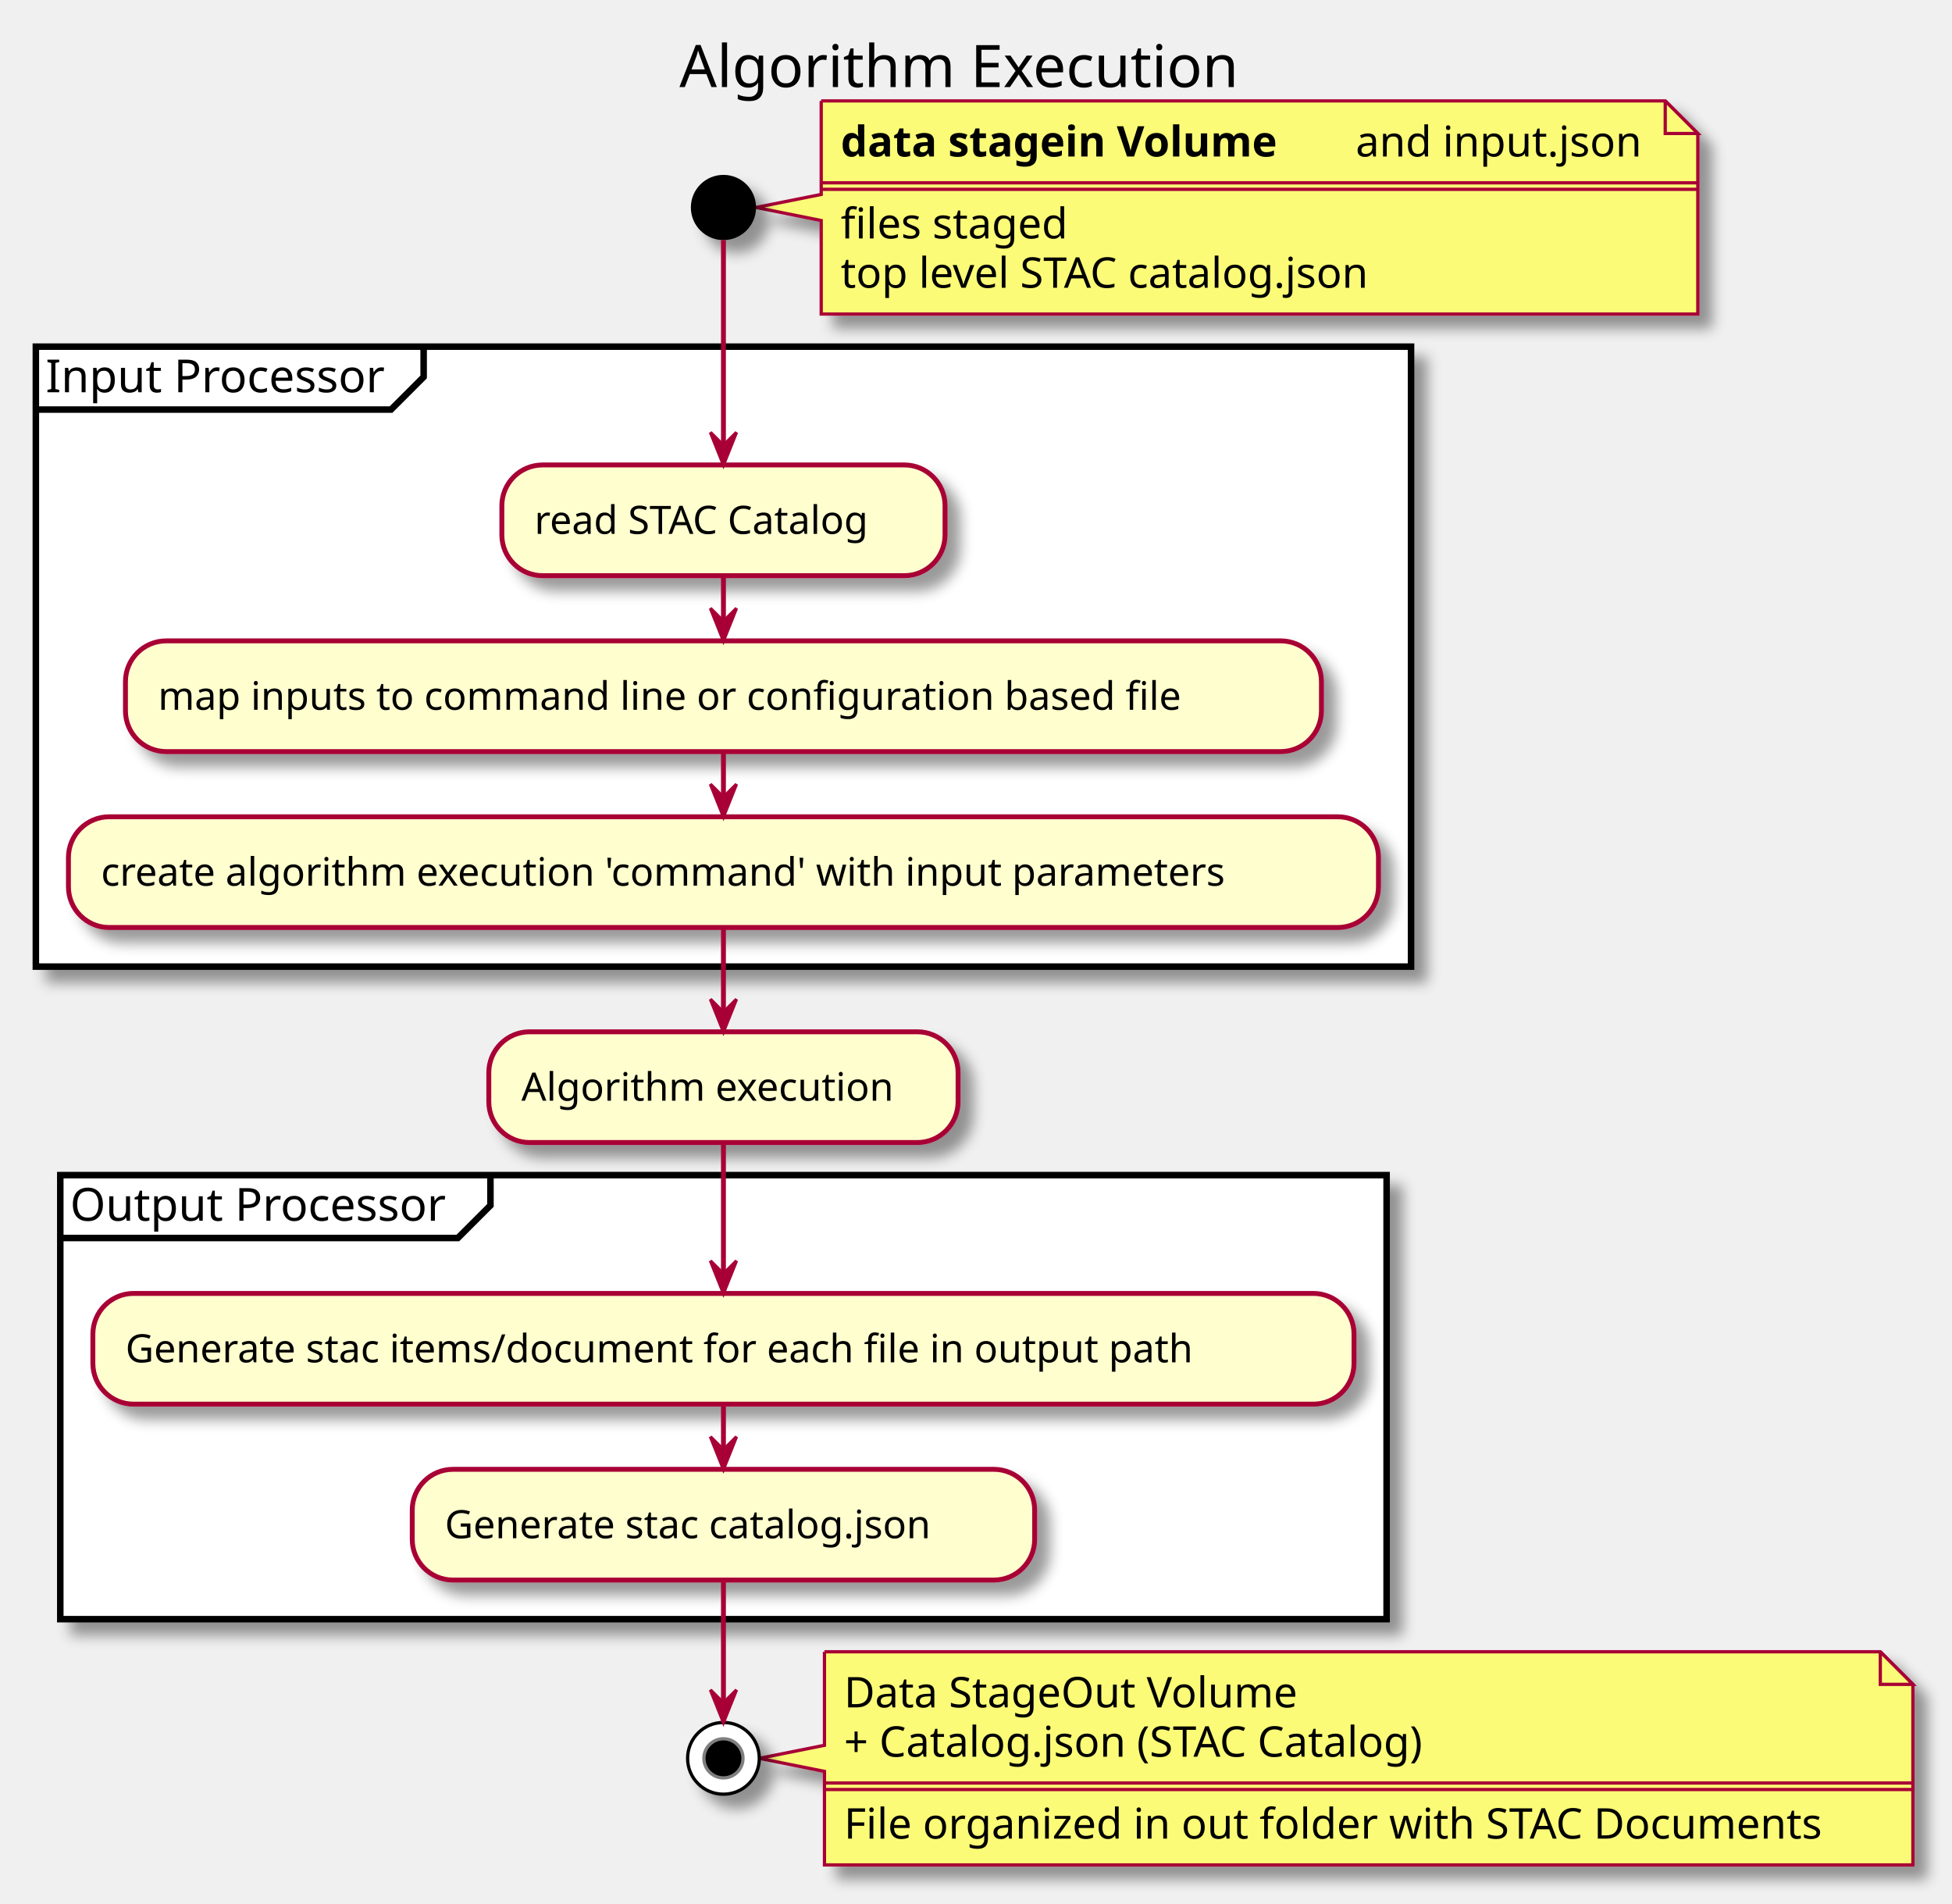
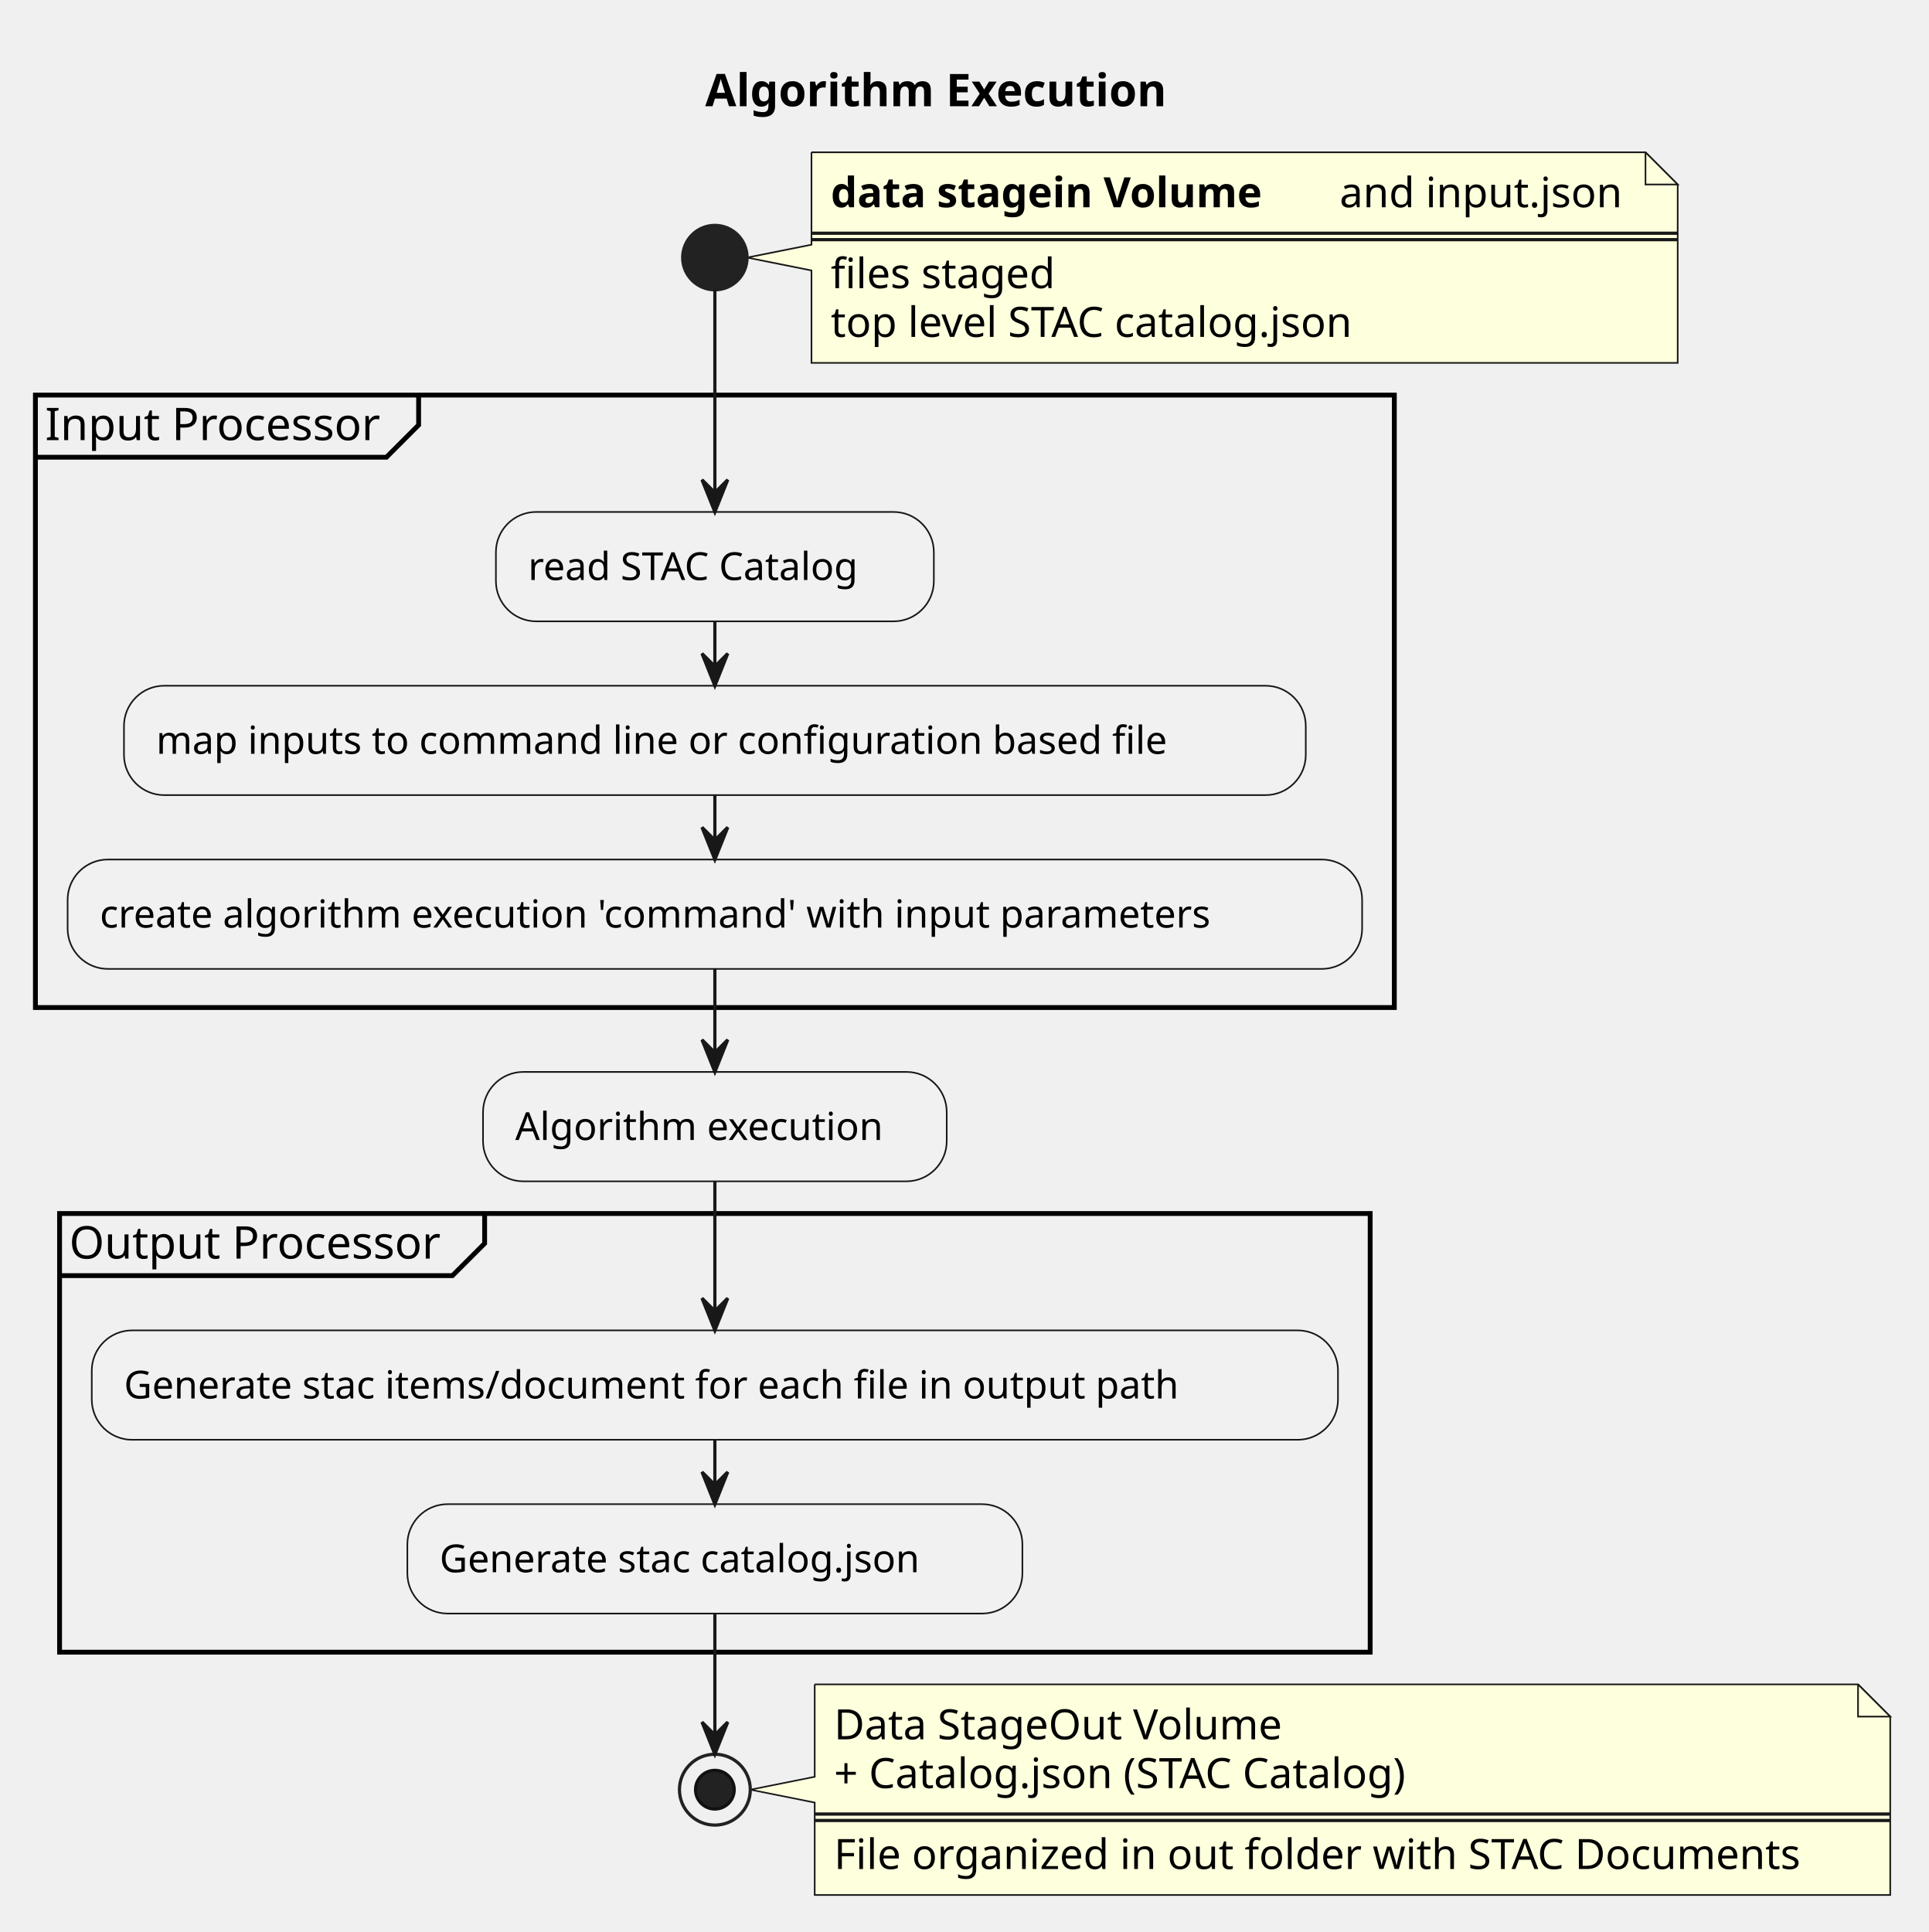
- <svg xmlns="http://www.w3.org/2000/svg" contentScriptType="application/ecmascript" contentStyleType="text/css" height="584px" preserveAspectRatio="none" style="width:599px;height:584px;background:#FFFFFF;" version="1.1" viewBox="0 0 599 584" width="599px" zoomAndPan="magnify">
-   <defs>
-     <filter height="300%" id="f1bdai65kn8zej" width="300%" x="-1" y="-1">
-       <feGaussianBlur result="blurOut" stdDeviation="2.0" />
-       <feColorMatrix in="blurOut" result="blurOut2" type="matrix" values="0 0 0 0 0 0 0 0 0 0 0 0 0 0 0 0 0 0 .4 0" />
-       <feOffset dx="4.0" dy="4.0" in="blurOut2" result="blurOut3" />
-       <feBlend in="SourceGraphic" in2="blurOut3" mode="normal" />
-     </filter>
-   </defs>
+ <svg xmlns="http://www.w3.org/2000/svg" contentStyleType="text/css" height="600px" preserveAspectRatio="none" style="width:599px;height:600px;background:#FFFFFF;" version="1.1" viewBox="0 0 599 600" width="599px" zoomAndPan="magnify">
+   <defs />
  <g>
-     <text fill="#000000" font-family="sans-serif" font-size="18" lengthAdjust="spacing" textLength="180" x="208.5" y="26.708">Algorithm Execution</text>
-     <path d="M252,30.953 L252,59.652 L232,63.652 L252,67.652 L252,96.352 A0,0 0 0 0 252,96.352 L521,96.352 A0,0 0 0 0 521,96.352 L521,40.953 L511,30.953 L252,30.953 A0,0 0 0 0 252,30.953 " fill="#FBFB77" filter="url(#f1bdai65kn8zej)" style="stroke:#A80036;stroke-width:1.0;" />
-     <path d="M511,30.953 L511,40.953 L521,40.953 L511,30.953 " fill="#FBFB77" style="stroke:#A80036;stroke-width:1.0;" />
-     <text fill="#000000" font-family="sans-serif" font-size="13" font-weight="bold" lengthAdjust="spacing" textLength="154" x="258" y="48.02">data stagein Volume</text>
-     <text fill="#000000" font-family="sans-serif" font-size="13" lengthAdjust="spacing" textLength="90" x="416" y="48.02">and input.json</text>
-     <line style="stroke:#A80036;stroke-width:1.0;" x1="252" x2="521" y1="56.086" y2="56.086" />
-     <line style="stroke:#A80036;stroke-width:1.0;" x1="252" x2="521" y1="58.086" y2="58.086" />
-     <text fill="#000000" font-family="sans-serif" font-size="13" lengthAdjust="spacing" textLength="73" x="258" y="73.153">files staged</text>
-     <text fill="#000000" font-family="sans-serif" font-size="13" lengthAdjust="spacing" textLength="173" x="258" y="88.286">top level STAC catalog.json</text>
-     <ellipse cx="222" cy="63.652" fill="#000000" filter="url(#f1bdai65kn8zej)" rx="10" ry="10" style="stroke:none;stroke-width:1.0;" />
-     <rect fill="#FFFFFF" filter="url(#f1bdai65kn8zej)" height="190.203" style="stroke:#000000;stroke-width:2.0;" width="422" x="11" y="106.352" />
-     <path d="M130,106.352 L130,115.648 L120,125.648 L11,125.648 " fill="none" style="stroke:#000000;stroke-width:2.0;" />
-     <text fill="#000000" font-family="sans-serif" font-size="14" lengthAdjust="spacing" textLength="109" x="14" y="120.347">Input Processor</text>
-     <rect fill="#FEFECE" filter="url(#f1bdai65kn8zej)" height="33.969" rx="12.5" ry="12.5" style="stroke:#A80036;stroke-width:1.5;" width="136" x="154" y="142.648" />
-     <text fill="#000000" font-family="sans-serif" font-size="12" lengthAdjust="spacing" textLength="116" x="164" y="163.787">read STAC Catalog</text>
-     <rect fill="#FEFECE" filter="url(#f1bdai65kn8zej)" height="33.969" rx="12.5" ry="12.5" style="stroke:#A80036;stroke-width:1.5;" width="367" x="38.5" y="196.617" />
-     <text fill="#000000" font-family="sans-serif" font-size="12" lengthAdjust="spacing" textLength="347" x="48.5" y="217.756">map inputs to command line or configuration based file</text>
-     <rect fill="#FEFECE" filter="url(#f1bdai65kn8zej)" height="33.969" rx="12.5" ry="12.5" style="stroke:#A80036;stroke-width:1.5;" width="402" x="21" y="250.586" />
-     <text fill="#000000" font-family="sans-serif" font-size="12" lengthAdjust="spacing" textLength="382" x="31" y="271.725">create algorithm execution 'command' with input parameters</text>
-     <rect fill="#FEFECE" filter="url(#f1bdai65kn8zej)" height="33.969" rx="12.5" ry="12.5" style="stroke:#A80036;stroke-width:1.5;" width="144" x="150" y="316.555" />
-     <text fill="#000000" font-family="sans-serif" font-size="12" lengthAdjust="spacing" textLength="124" x="160" y="337.693">Algorithm execution</text>
-     <rect fill="#FFFFFF" filter="url(#f1bdai65kn8zej)" height="136.234" style="stroke:#000000;stroke-width:2.0;" width="407" x="18.5" y="360.523" />
-     <path d="M150.5,360.523 L150.5,369.82 L140.5,379.82 L18.5,379.82 " fill="none" style="stroke:#000000;stroke-width:2.0;" />
-     <text fill="#000000" font-family="sans-serif" font-size="14" lengthAdjust="spacing" textLength="122" x="21.5" y="374.519">Output Processor</text>
-     <rect fill="#FEFECE" filter="url(#f1bdai65kn8zej)" height="33.969" rx="12.5" ry="12.5" style="stroke:#A80036;stroke-width:1.5;" width="387" x="28.5" y="396.82" />
-     <text fill="#000000" font-family="sans-serif" font-size="12" lengthAdjust="spacing" textLength="367" x="38.5" y="417.959">Generate stac items/document for each file in output path</text>
-     <rect fill="#FEFECE" filter="url(#f1bdai65kn8zej)" height="33.969" rx="12.5" ry="12.5" style="stroke:#A80036;stroke-width:1.5;" width="191" x="126.5" y="450.789" />
-     <text fill="#000000" font-family="sans-serif" font-size="12" lengthAdjust="spacing" textLength="171" x="136.5" y="471.928">Generate stac catalog.json</text>
-     <path d="M253,506.758 L253,535.457 L233,539.457 L253,543.457 L253,572.156 A0,0 0 0 0 253,572.156 L587,572.156 A0,0 0 0 0 587,572.156 L587,516.758 L577,506.758 L253,506.758 A0,0 0 0 0 253,506.758 " fill="#FBFB77" filter="url(#f1bdai65kn8zej)" style="stroke:#A80036;stroke-width:1.0;" />
-     <path d="M577,506.758 L577,516.758 L587,516.758 L577,506.758 " fill="#FBFB77" style="stroke:#A80036;stroke-width:1.0;" />
-     <text fill="#000000" font-family="sans-serif" font-size="13" lengthAdjust="spacing" textLength="149" x="259" y="523.825">Data StageOut Volume</text>
-     <text fill="#000000" font-family="sans-serif" font-size="13" lengthAdjust="spacing" textLength="195" x="259" y="538.957">+ Catalog.json (STAC Catalog)</text>
-     <line style="stroke:#A80036;stroke-width:1.0;" x1="253" x2="587" y1="547.023" y2="547.023" />
-     <line style="stroke:#A80036;stroke-width:1.0;" x1="253" x2="587" y1="549.023" y2="549.023" />
-     <text fill="#000000" font-family="sans-serif" font-size="13" lengthAdjust="spacing" textLength="313" x="259" y="564.09">File organized in out folder with STAC Documents</text>
-     <ellipse cx="222" cy="539.457" fill="#FFFFFF" filter="url(#f1bdai65kn8zej)" rx="11" ry="11" style="stroke:#000000;stroke-width:1.0;" />
-     <ellipse cx="222" cy="539.457" fill="#000000" rx="6" ry="6" style="stroke:#7F7F7F;stroke-width:1.0;" />
-     <line style="stroke:#A80036;stroke-width:1.5;" x1="222" x2="222" y1="176.617" y2="196.617" />
-     <polygon fill="#A80036" points="218,186.617,222,196.617,226,186.617,222,190.617" style="stroke:#A80036;stroke-width:1.0;" />
-     <line style="stroke:#A80036;stroke-width:1.5;" x1="222" x2="222" y1="230.586" y2="250.586" />
-     <polygon fill="#A80036" points="218,240.586,222,250.586,226,240.586,222,244.586" style="stroke:#A80036;stroke-width:1.0;" />
-     <line style="stroke:#A80036;stroke-width:1.5;" x1="222" x2="222" y1="73.652" y2="142.648" />
-     <polygon fill="#A80036" points="218,132.648,222,142.648,226,132.648,222,136.648" style="stroke:#A80036;stroke-width:1.0;" />
-     <line style="stroke:#A80036;stroke-width:1.5;" x1="222" x2="222" y1="284.555" y2="316.555" />
-     <polygon fill="#A80036" points="218,306.555,222,316.555,226,306.555,222,310.555" style="stroke:#A80036;stroke-width:1.0;" />
-     <line style="stroke:#A80036;stroke-width:1.5;" x1="222" x2="222" y1="430.789" y2="450.789" />
-     <polygon fill="#A80036" points="218,440.789,222,450.789,226,440.789,222,444.789" style="stroke:#A80036;stroke-width:1.0;" />
-     <line style="stroke:#A80036;stroke-width:1.5;" x1="222" x2="222" y1="350.523" y2="396.82" />
-     <polygon fill="#A80036" points="218,386.82,222,396.82,226,386.82,222,390.82" style="stroke:#A80036;stroke-width:1.0;" />
-     <line style="stroke:#A80036;stroke-width:1.5;" x1="222" x2="222" y1="484.758" y2="528.457" />
-     <polygon fill="#A80036" points="218,518.457,222,528.457,226,518.457,222,522.457" style="stroke:#A80036;stroke-width:1.0;" />
+     <rect height="26.297" style="stroke:#00000000;stroke-width:1.0;fill:none;" width="168" x="214" y="15" />
+     <text fill="#000000" font-family="sans-serif" font-size="14" font-weight="bold" lengthAdjust="spacing" textLength="158" x="219" y="32.995">Algorithm Execution</text>
+     <path d="M252,47.297 L252,75.996 L232,79.996 L252,83.996 L252,112.695 A0,0 0 0 0 252,112.695 L521,112.695 A0,0 0 0 0 521,112.695 L521,57.297 L511,47.297 L252,47.297 A0,0 0 0 0 252,47.297 " fill="#FEFFDD" style="stroke:#181818;stroke-width:0.5;" />
+     <path d="M511,47.297 L511,57.297 L521,57.297 L511,47.297 " fill="#FEFFDD" style="stroke:#181818;stroke-width:0.5;" />
+     <text fill="#000000" font-family="sans-serif" font-size="13" font-weight="bold" lengthAdjust="spacing" textLength="154" x="258" y="64.364">data stagein Volume</text>
+     <text fill="#000000" font-family="sans-serif" font-size="13" lengthAdjust="spacing" textLength="90" x="416" y="64.364">and input.json</text>
+     <line style="stroke:#181818;stroke-width:1.0;" x1="252" x2="521" y1="72.43" y2="72.43" />
+     <line style="stroke:#181818;stroke-width:1.0;" x1="252" x2="521" y1="74.43" y2="74.43" />
+     <text fill="#000000" font-family="sans-serif" font-size="13" lengthAdjust="spacing" textLength="73" x="258" y="89.497">files staged</text>
+     <text fill="#000000" font-family="sans-serif" font-size="13" lengthAdjust="spacing" textLength="173" x="258" y="104.629">top level STAC catalog.json</text>
+     <ellipse cx="222" cy="79.996" fill="#222222" rx="10" ry="10" style="stroke:#222222;stroke-width:1.0;" />
+     <rect fill="none" height="190.203" style="stroke:#000000;stroke-width:1.5;" width="422" x="11" y="122.695" />
+     <path d="M130,122.695 L130,131.992 L120,141.992 L11,141.992 " fill="none" style="stroke:#000000;stroke-width:1.5;" />
+     <text fill="#000000" font-family="sans-serif" font-size="14" lengthAdjust="spacing" textLength="109" x="14" y="136.69">Input Processor</text>
+     <rect fill="#F1F1F1" height="33.969" rx="12.5" ry="12.5" style="stroke:#181818;stroke-width:0.5;" width="136" x="154" y="158.992" />
+     <text fill="#000000" font-family="sans-serif" font-size="12" lengthAdjust="spacing" textLength="116" x="164" y="180.131">read STAC Catalog</text>
+     <rect fill="#F1F1F1" height="33.969" rx="12.5" ry="12.5" style="stroke:#181818;stroke-width:0.5;" width="367" x="38.5" y="212.961" />
+     <text fill="#000000" font-family="sans-serif" font-size="12" lengthAdjust="spacing" textLength="347" x="48.5" y="234.1">map inputs to command line or configuration based file</text>
+     <rect fill="#F1F1F1" height="33.969" rx="12.5" ry="12.5" style="stroke:#181818;stroke-width:0.5;" width="402" x="21" y="266.93" />
+     <text fill="#000000" font-family="sans-serif" font-size="12" lengthAdjust="spacing" textLength="382" x="31" y="288.068">create algorithm execution 'command' with input parameters</text>
+     <rect fill="#F1F1F1" height="33.969" rx="12.5" ry="12.5" style="stroke:#181818;stroke-width:0.5;" width="144" x="150" y="332.898" />
+     <text fill="#000000" font-family="sans-serif" font-size="12" lengthAdjust="spacing" textLength="124" x="160" y="354.037">Algorithm execution</text>
+     <rect fill="none" height="136.234" style="stroke:#000000;stroke-width:1.5;" width="407" x="18.5" y="376.867" />
+     <path d="M150.5,376.867 L150.5,386.164 L140.5,396.164 L18.5,396.164 " fill="none" style="stroke:#000000;stroke-width:1.5;" />
+     <text fill="#000000" font-family="sans-serif" font-size="14" lengthAdjust="spacing" textLength="122" x="21.5" y="390.862">Output Processor</text>
+     <rect fill="#F1F1F1" height="33.969" rx="12.5" ry="12.5" style="stroke:#181818;stroke-width:0.5;" width="387" x="28.5" y="413.164" />
+     <text fill="#000000" font-family="sans-serif" font-size="12" lengthAdjust="spacing" textLength="367" x="38.5" y="434.303">Generate stac items/document for each file in output path</text>
+     <rect fill="#F1F1F1" height="33.969" rx="12.5" ry="12.5" style="stroke:#181818;stroke-width:0.5;" width="191" x="126.5" y="467.133" />
+     <text fill="#000000" font-family="sans-serif" font-size="12" lengthAdjust="spacing" textLength="171" x="136.5" y="488.272">Generate stac catalog.json</text>
+     <path d="M253,523.102 L253,551.801 L233,555.801 L253,559.801 L253,588.5 A0,0 0 0 0 253,588.5 L587,588.5 A0,0 0 0 0 587,588.5 L587,533.102 L577,523.102 L253,523.102 A0,0 0 0 0 253,523.102 " fill="#FEFFDD" style="stroke:#181818;stroke-width:0.5;" />
+     <path d="M577,523.102 L577,533.102 L587,533.102 L577,523.102 " fill="#FEFFDD" style="stroke:#181818;stroke-width:0.5;" />
+     <text fill="#000000" font-family="sans-serif" font-size="13" lengthAdjust="spacing" textLength="149" x="259" y="540.168">Data StageOut Volume</text>
+     <text fill="#000000" font-family="sans-serif" font-size="13" lengthAdjust="spacing" textLength="195" x="259" y="555.301">+ Catalog.json (STAC Catalog)</text>
+     <line style="stroke:#181818;stroke-width:1.0;" x1="253" x2="587" y1="563.367" y2="563.367" />
+     <line style="stroke:#181818;stroke-width:1.0;" x1="253" x2="587" y1="565.367" y2="565.367" />
+     <text fill="#000000" font-family="sans-serif" font-size="13" lengthAdjust="spacing" textLength="313" x="259" y="580.434">File organized in out folder with STAC Documents</text>
+     <ellipse cx="222" cy="555.801" rx="11" ry="11" style="stroke:#222222;stroke-width:1.0;fill:none;" />
+     <ellipse cx="222" cy="555.801" fill="#222222" rx="6" ry="6" style="stroke:#111111;stroke-width:1.0;" />
+     <line style="stroke:#181818;stroke-width:1.0;" x1="222" x2="222" y1="192.961" y2="212.961" />
+     <polygon fill="#181818" points="218,202.961,222,212.961,226,202.961,222,206.961" style="stroke:#181818;stroke-width:1.0;" />
+     <line style="stroke:#181818;stroke-width:1.0;" x1="222" x2="222" y1="246.93" y2="266.93" />
+     <polygon fill="#181818" points="218,256.93,222,266.93,226,256.93,222,260.93" style="stroke:#181818;stroke-width:1.0;" />
+     <line style="stroke:#181818;stroke-width:1.0;" x1="222" x2="222" y1="89.996" y2="158.992" />
+     <polygon fill="#181818" points="218,148.992,222,158.992,226,148.992,222,152.992" style="stroke:#181818;stroke-width:1.0;" />
+     <line style="stroke:#181818;stroke-width:1.0;" x1="222" x2="222" y1="300.898" y2="332.898" />
+     <polygon fill="#181818" points="218,322.898,222,332.898,226,322.898,222,326.898" style="stroke:#181818;stroke-width:1.0;" />
+     <line style="stroke:#181818;stroke-width:1.0;" x1="222" x2="222" y1="447.133" y2="467.133" />
+     <polygon fill="#181818" points="218,457.133,222,467.133,226,457.133,222,461.133" style="stroke:#181818;stroke-width:1.0;" />
+     <line style="stroke:#181818;stroke-width:1.0;" x1="222" x2="222" y1="366.867" y2="413.164" />
+     <polygon fill="#181818" points="218,403.164,222,413.164,226,403.164,222,407.164" style="stroke:#181818;stroke-width:1.0;" />
+     <line style="stroke:#181818;stroke-width:1.0;" x1="222" x2="222" y1="501.102" y2="544.801" />
+     <polygon fill="#181818" points="218,534.801,222,544.801,226,534.801,222,538.801" style="stroke:#181818;stroke-width:1.0;" />
  </g>
</svg>
